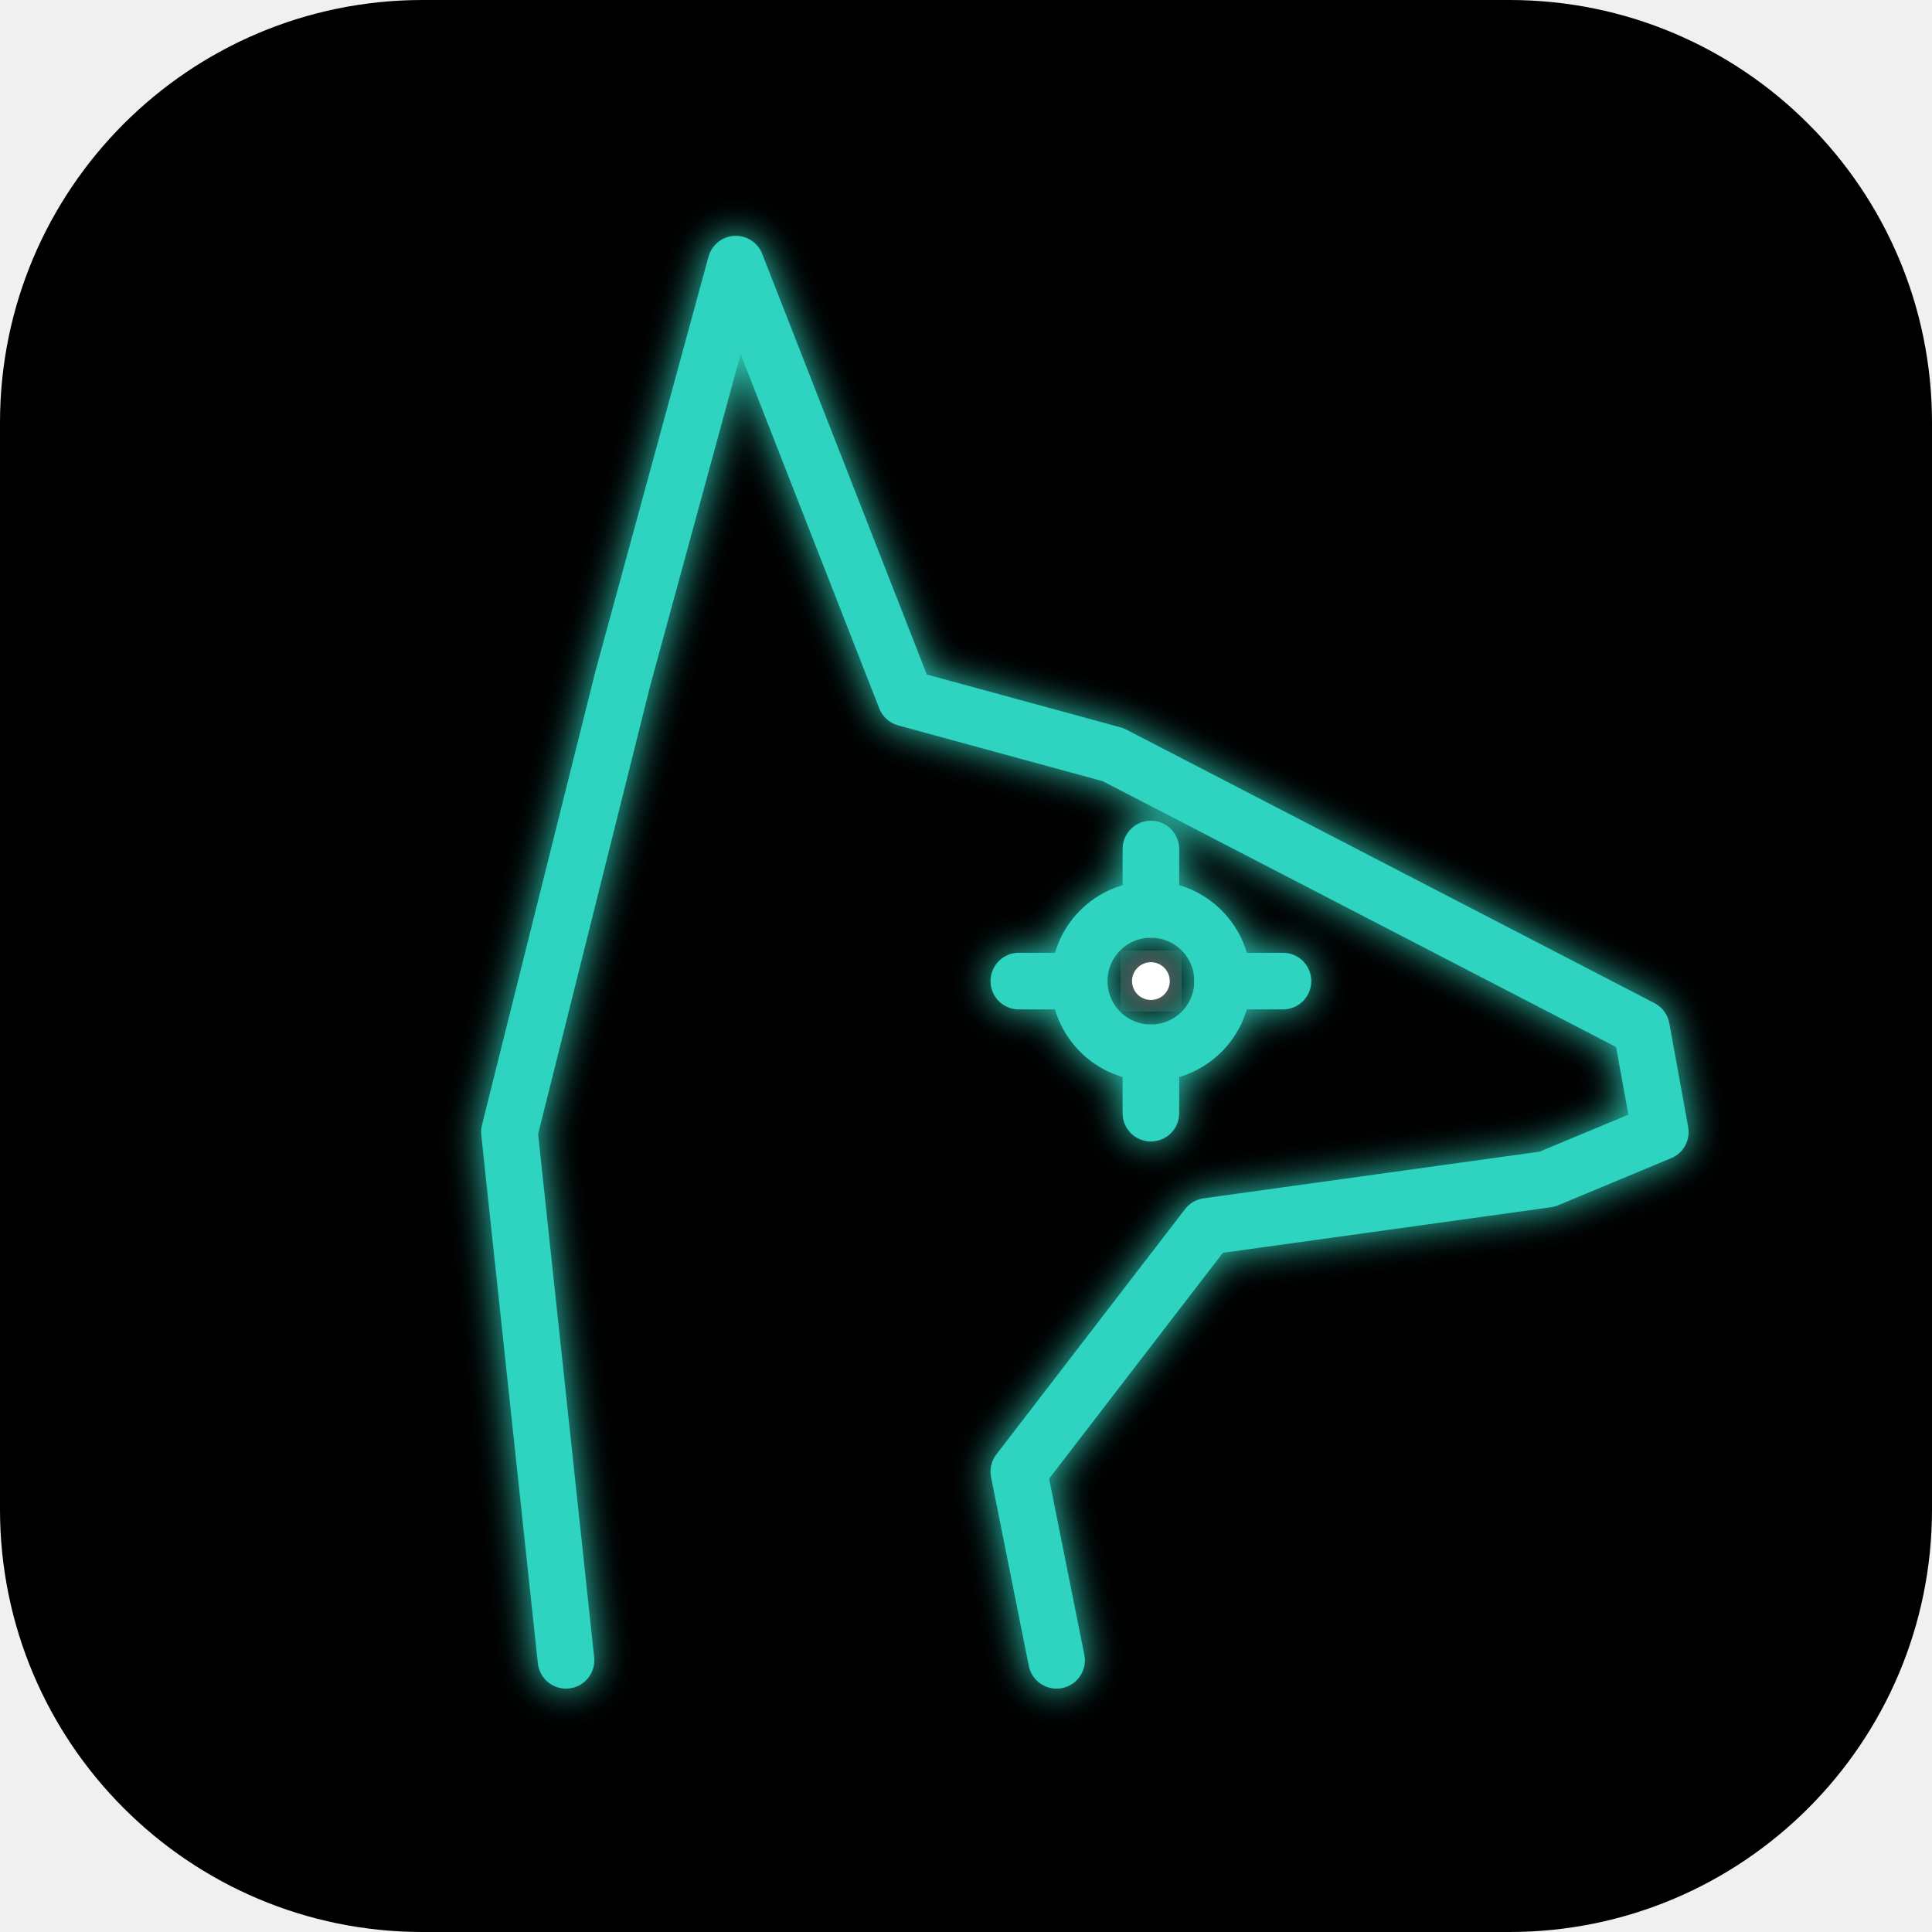
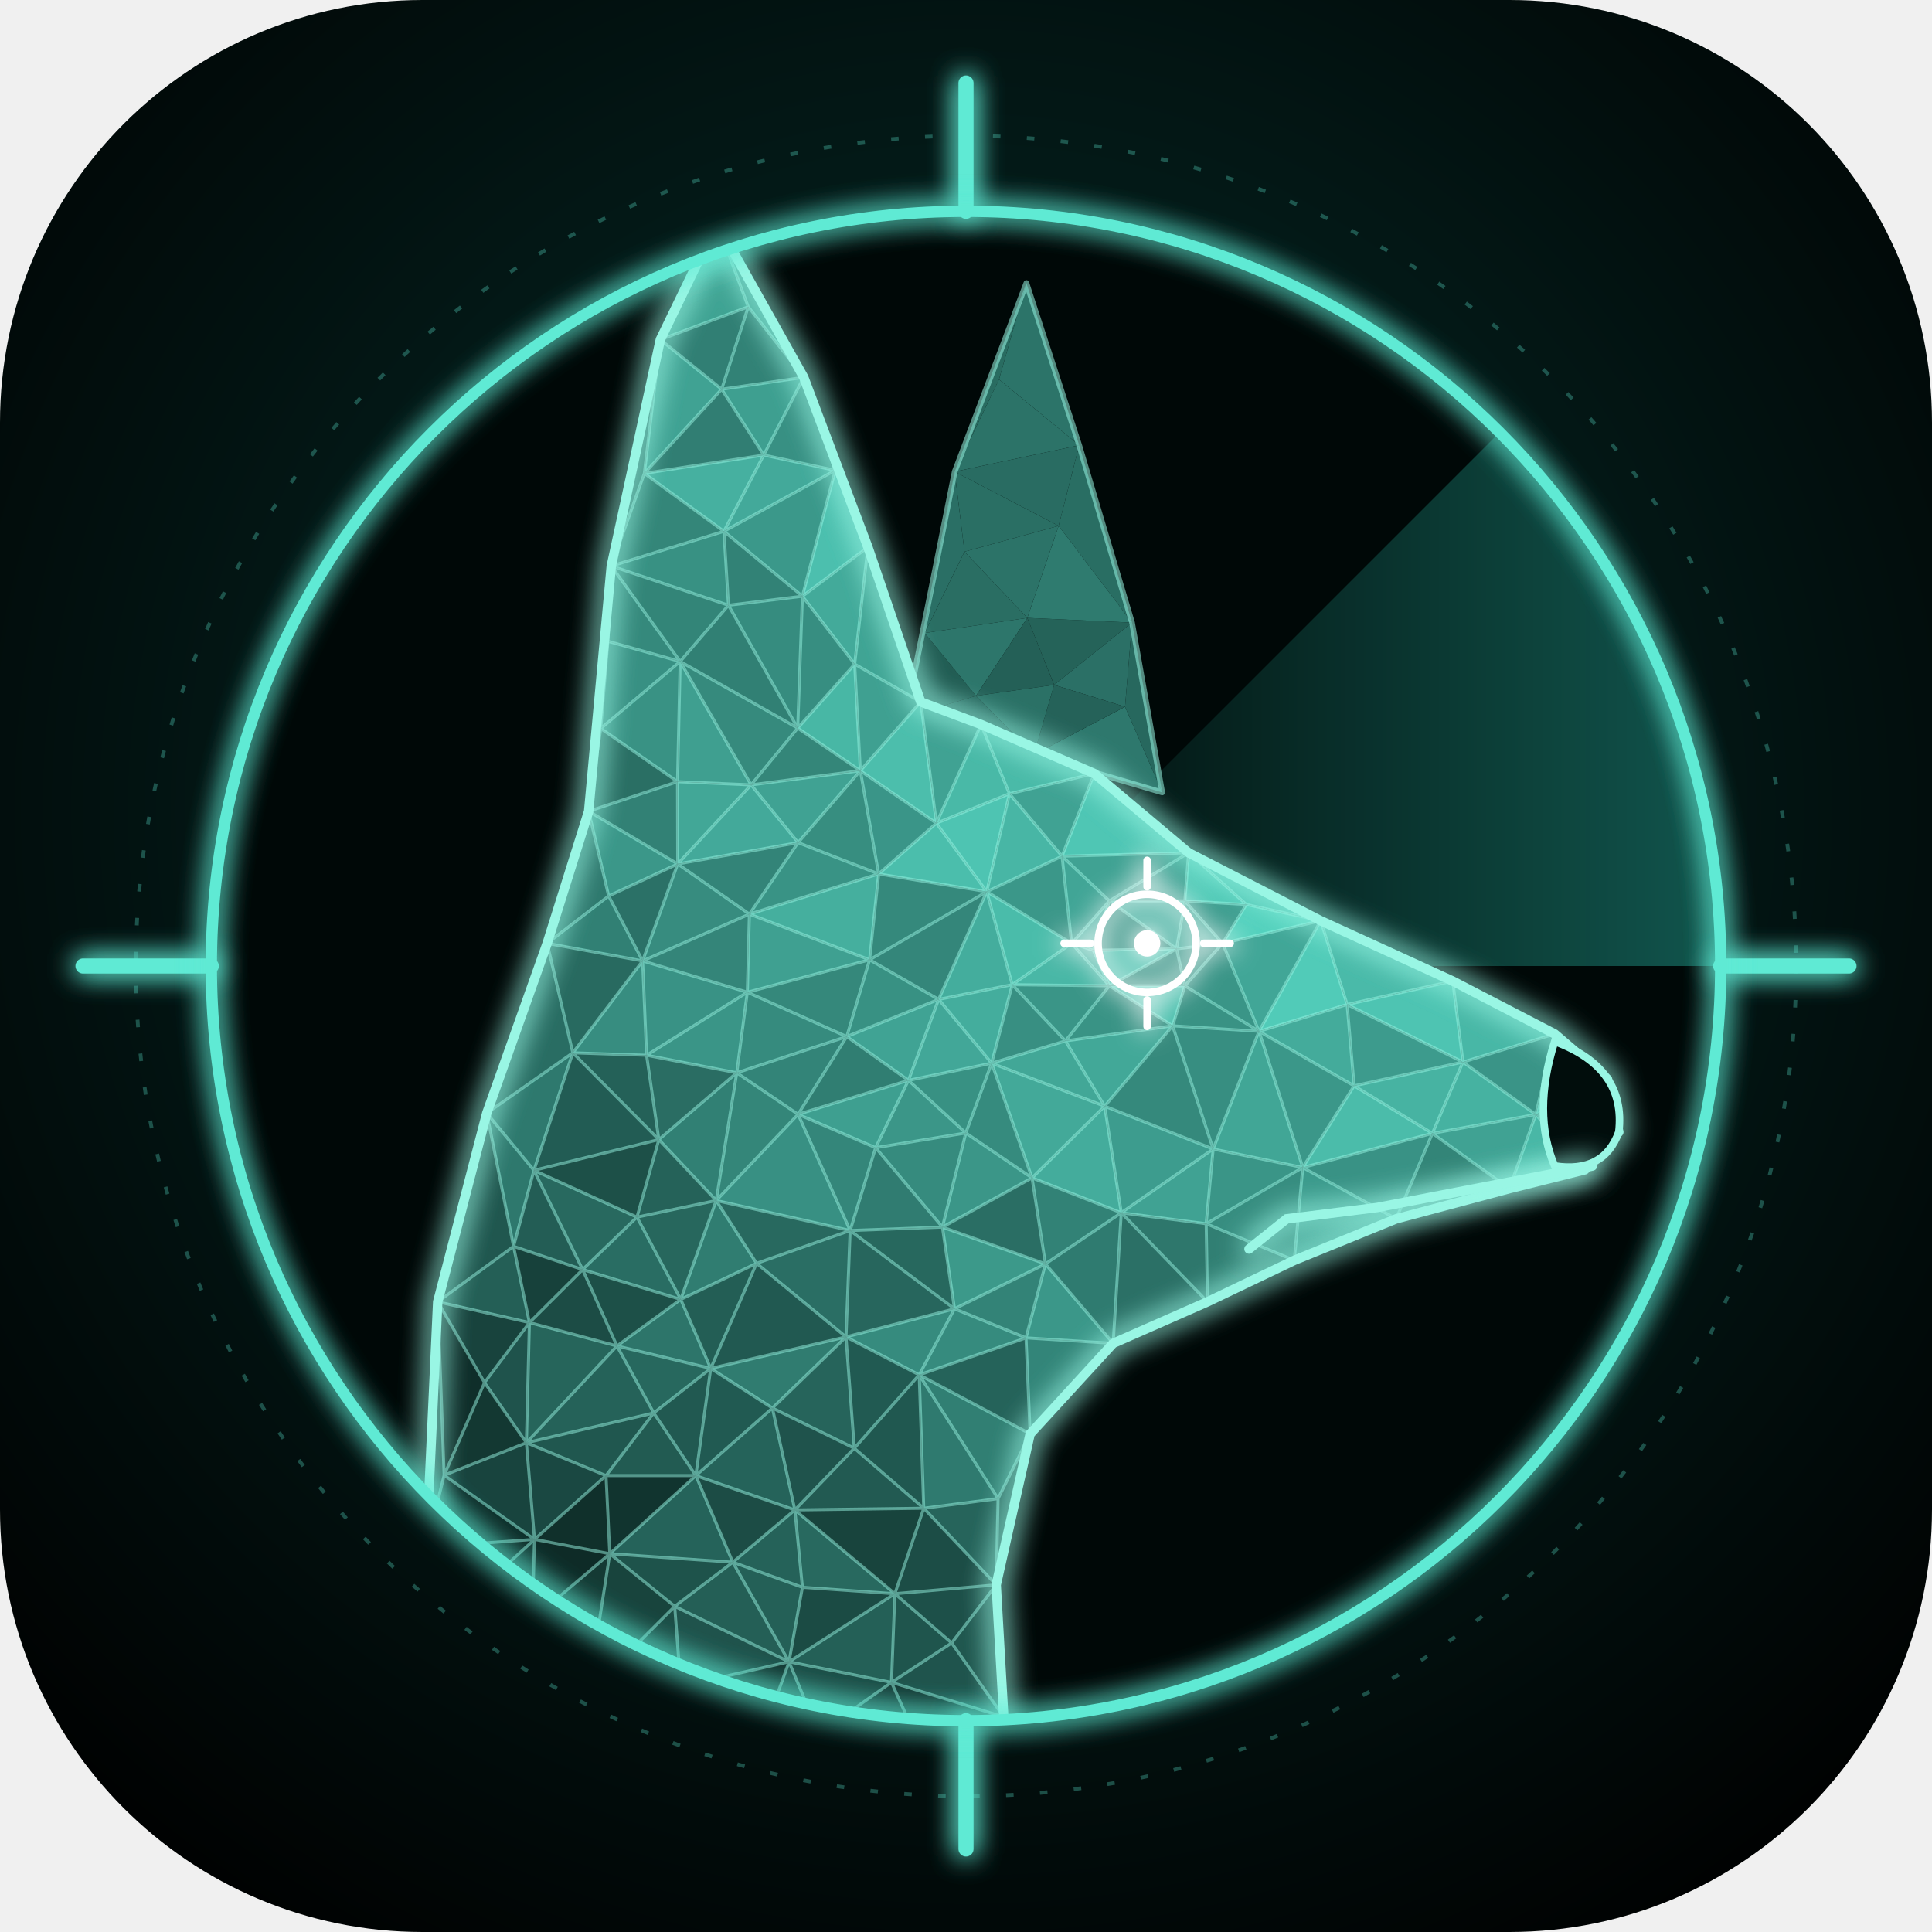
- <svg xmlns="http://www.w3.org/2000/svg" viewBox="0 0 1024 1024" width="512" height="512" role="img" aria-label="Malinois">
+ <svg xmlns="http://www.w3.org/2000/svg" viewBox="0 0 1024 1024" width="1024" height="1024" role="img" aria-label="Malinois">
  <defs>
-     <filter id="g" x="-30%" y="-30%" width="160%" height="160%">
-       <feGaussianBlur stdDeviation="10" result="b" />
+     <radialGradient id="bg" cx="50%" cy="42%" r="70%">
+       <stop offset="0" stop-color="#06302c" />
+       <stop offset="1" stop-color="#000" />
+     </radialGradient>
+     <clipPath id="lens">
+       <circle cx="512" cy="512" r="400" />
+     </clipPath>
+     <filter id="glow" x="-50%" y="-50%" width="200%" height="200%">
+       <feGaussianBlur stdDeviation="7" result="b" />
      <feMerge>
+         <feMergeNode in="b" />
        <feMergeNode in="b" />
        <feMergeNode in="SourceGraphic" />
      </feMerge>
    </filter>
+     <linearGradient id="sweep" x1="0" y1="0" x2="1" y2="0">
+       <stop offset="0" stop-color="#2DD4BF" stop-opacity="0" />
+       <stop offset="1" stop-color="#2DD4BF" stop-opacity=".38" />
+     </linearGradient>
  </defs>
-   <rect width="1024" height="1024" rx="224" fill="#000" />
-   <g filter="url(#g)" fill="none" stroke="#2DD4BF" stroke-width="30" stroke-linejoin="round" stroke-linecap="round">
-     <path d="M300 880 L270 600 L330 360 L390 140 L480 370 L590 400 L870 545 L880 600 L820 625 L640 650 L540 780 L560 880" />
-     <circle cx="610" cy="520" r="38" />
-     <path d="M610 450 L610 482" />
-     <path d="M610 558 L610 590" />
-     <path d="M540 520 L572 520" />
-     <path d="M648 520 L680 520" />
+   <rect width="1024" height="1024" rx="224" fill="url(#bg)" />
+   <circle cx="512" cy="512" r="400" fill="#000807" />
+   <path d="M512 512 L912 512 A400 400 0 0 0 795 229 Z" fill="url(#sweep)" clip-path="url(#lens)" />
+   <g clip-path="url(#lens)">
+     <g transform="translate(-60 0)">
+       <g>
+         <polygon points="589.5,201.1 566.0,250.0 604.0,150.0" fill="#296c61" />
+         <polygon points="632.0,236.0 589.5,201.1 604.0,150.0" fill="#2c7469" />
+         <polygon points="589.5,201.1 632.0,236.0 566.0,250.0" fill="#2c7368" />
+         <polygon points="566.0,250.0 550.1,335.5 540.0,380.0" fill="#235d54" />
+         <polygon points="618.7,363.0 604.5,327.5 660.0,330.0" fill="#256359" />
+         <polygon points="632.0,236.0 621.1,278.7 566.0,250.0" fill="#296c62" />
+         <polygon points="621.1,278.7 632.0,236.0 660.0,330.0" fill="#296e63" />
+         <polygon points="604.5,327.5 621.1,278.7 660.0,330.0" fill="#2f7b6f" />
+         <polygon points="571.2,292.4 550.1,335.5 566.0,250.0" fill="#2a6f65" />
+         <polygon points="550.1,335.5 571.2,292.4 604.5,327.5" fill="#2a6e63" />
+         <polygon points="621.1,278.7 571.2,292.4 566.0,250.0" fill="#2a6f64" />
+         <polygon points="571.2,292.4 621.1,278.7 604.5,327.5" fill="#2c7368" />
+         <polygon points="676.0,420.0 656.3,374.6 660.0,330.0" fill="#27685e" />
+         <polygon points="656.3,374.6 618.7,363.0 660.0,330.0" fill="#2b7066" />
+         <polygon points="550.1,335.5 577.3,368.8 540.0,380.0" fill="#225d54" />
+         <polygon points="577.3,368.8 550.1,335.5 604.5,327.5" fill="#2d766b" />
+         <polygon points="618.7,363.0 577.3,368.8 604.5,327.5" fill="#246057" />
+         <polygon points="608.0,400.0 656.3,374.6 676.0,420.0" fill="#2e786d" />
+         <polygon points="656.3,374.6 608.0,400.0 618.7,363.0" fill="#256259" />
+         <polygon points="608.0,400.0 577.3,368.8 618.7,363.0" fill="#2b7166" />
+         <polygon points="577.3,368.8 608.0,400.0 540.0,380.0" fill="#25635a" />
+       </g>
+       <path d="M540 380 L566 250 L604 150 L632 236 L660 330 L676 420 Z" fill="none" stroke="#99f6e4" stroke-opacity=".55" stroke-width="3" stroke-linejoin="round" />
+       <g>
+         <polygon points="382.2,339.9 384.0,300.0 420.5,350.6" fill="#35897c" />
+         <polygon points="557.8,947.8 592.0,910.0 596.0,980.0" fill="#194640" />
+         <polygon points="548.0,372.0 556.3,436.3 516.0,408.5" fill="#4cbeac" />
+         <polygon points="332.2,660.6 292.0,690.0 318.0,590.0" fill="#20574f" />
+         <polygon points="363.6,558.0 318.0,590.0 350.0,500.0" fill="#296d63" />
+         <polygon points="292.0,690.0 295.4,781.9 286.0,820.0" fill="#194640" />
+         <polygon points="295.4,781.9 343.3,815.9 286.0,820.0" fill="#0e2d29" />
+         <polygon points="343.3,815.9 295.4,781.9 339.0,764.7" fill="#18443e" />
+         <polygon points="378.4,386.1 382.2,339.9 420.5,350.6" fill="#389083" />
+         <polygon points="456.6,162.6 410.0,180.0 440.0,118.0" fill="#40a393" />
+         <polygon points="410.0,180.0 456.6,162.6 442.5,206.3" fill="#317f74" />
+         <polygon points="401.5,250.9 443.7,281.6 384.0,300.0" fill="#348679" />
+         <polygon points="410.0,180.0 401.5,250.9 384.0,300.0" fill="#2e786d" />
+         <polygon points="401.5,250.9 410.0,180.0 442.5,206.3" fill="#40a293" />
+         <polygon points="443.7,281.6 464.8,241.2 502.7,249.3" fill="#43a99a" />
+         <polygon points="464.8,241.2 401.5,250.9 442.5,206.3" fill="#317e73" />
+         <polygon points="401.5,250.9 464.8,241.2 443.7,281.6" fill="#46b0a0" />
+         <polygon points="458.1,416.0 483.0,446.6 419.2,457.9" fill="#43a99a" />
+         <polygon points="483.0,446.6 458.1,416.0 516.0,408.5" fill="#40a293" />
+         <polygon points="486.0,200.0 456.6,162.6 440.0,118.0" fill="#3fa091" />
+         <polygon points="464.8,241.2 486.0,200.0 502.7,249.3" fill="#389083" />
+         <polygon points="456.6,162.6 486.0,200.0 442.5,206.3" fill="#328276" />
+         <polygon points="486.0,200.0 464.8,241.2 442.5,206.3" fill="#3e9f90" />
+         <polygon points="296.0,859.1 293.0,900.0 286.0,820.0" fill="#061917" />
+         <polygon points="293.0,900.0 296.0,859.1 332.5,898.6" fill="#081e1b" />
+         <polygon points="343.3,815.9 296.0,859.1 286.0,820.0" fill="#0e2b27" />
+         <polygon points="293.0,900.0 325.1,938.2 300.0,980.0" fill="#010d0c" />
+         <polygon points="325.1,938.2 293.0,900.0 332.5,898.6" fill="#0d2925" />
+         <polygon points="368.1,938.8 325.1,938.2 332.5,898.6" fill="#0d2925" />
+         <polygon points="296.0,859.1 342.1,858.4 332.5,898.6" fill="#19463f" />
+         <polygon points="342.1,858.4 296.0,859.1 343.3,815.9" fill="#143a35" />
+         <polygon points="381.2,782.1 339.0,764.7 406.5,748.9" fill="#20574f" />
+         <polygon points="381.2,782.1 343.3,815.9 339.0,764.7" fill="#1a4842" />
+         <polygon points="325.1,938.2 374.0,980.0 300.0,980.0" fill="#0e2b27" />
+         <polygon points="374.0,980.0 325.1,938.2 368.1,938.8" fill="#0c2623" />
+         <polygon points="374.0,980.0 410.2,937.0 448.0,980.0" fill="#09211e" />
+         <polygon points="410.2,937.0 374.0,980.0 368.1,938.8" fill="#194740" />
+         <polygon points="860.0,630.0 874.0,590.7 900.0,620.0" fill="#49b7a6" />
+         <polygon points="912.0,572.0 874.0,590.7 884.0,548.0" fill="#49b9a8" />
+         <polygon points="874.0,590.7 912.0,572.0 918.0,600.0" fill="#44ad9d" />
+         <polygon points="900.0,620.0 874.0,590.7 918.0,600.0" fill="#3a9587" />
+         <polygon points="746.0,668.0 700.0,690.0 699.3,648.6" fill="#317f73" />
+         <polygon points="580.0,384.0 556.3,436.3 548.0,372.0" fill="#40a293" />
+         <polygon points="727.3,546.6 703.0,609.0 681.5,543.7" fill="#378e81" />
+         <polygon points="339.0,764.7 387.0,713.4 406.5,748.9" fill="#256259" />
+         <polygon points="508.4,708.6 461.0,669.6 510.6,652.2" fill="#2a6e64" />
+         <polygon points="606.0,760.0 589.0,794.3 547.2,728.7" fill="#317f73" />
+         <polygon points="588.0,840.0 589.0,794.3 606.0,760.0" fill="#246057" />
+         <polygon points="343.0,620.3 332.2,660.6 318.0,590.0" fill="#2e786d" />
+         <polygon points="363.6,558.0 343.0,620.3 318.0,590.0" fill="#2e796e" />
+         <polygon points="316.8,732.8 295.4,781.9 292.0,690.0" fill="#0f2e2a" />
+         <polygon points="295.4,781.9 316.8,732.8 339.0,764.7" fill="#133832" />
+         <polygon points="382.6,474.9 372.0,430.0 419.2,457.9" fill="#3b9789" />
+         <polygon points="372.0,430.0 382.6,474.9 350.0,500.0" fill="#2f796e" />
+         <polygon points="419.1,414.3 458.1,416.0 419.2,457.9" fill="#42a797" />
+         <polygon points="372.0,430.0 419.1,414.3 419.2,457.9" fill="#328175" />
+         <polygon points="419.1,414.3 372.0,430.0 378.4,386.1" fill="#2a6f64" />
+         <polygon points="419.1,414.3 378.4,386.1 420.5,350.6" fill="#399284" />
+         <polygon points="458.1,416.0 419.1,414.3 420.5,350.6" fill="#3f9f90" />
+         <polygon points="482.8,385.9 458.1,416.0 420.5,350.6" fill="#368a7d" />
+         <polygon points="458.1,416.0 482.8,385.9 516.0,408.5" fill="#348679" />
+         <polygon points="485.3,316.0 443.7,281.6 502.7,249.3" fill="#3b988a" />
+         <polygon points="520.0,290.0 485.3,316.0 502.7,249.3" fill="#4cbfae" />
+         <polygon points="690.0,452.0 622.9,453.8 640.0,410.0" fill="#4fc6b4" />
+         <polygon points="583.0,472.6 622.9,453.8 628.0,500.0" fill="#3b9789" />
+         <polygon points="727.3,546.6 708.0,500.0 760.0,488.0" fill="#41a697" />
+         <polygon points="383.2,823.5 342.1,858.4 343.3,815.9" fill="#0e2b27" />
+         <polygon points="381.2,782.1 383.2,823.5 343.3,815.9" fill="#10302b" />
+         <polygon points="371.7,897.3 417.6,851.4 420.8,893.8" fill="#1c4d46" />
+         <polygon points="342.1,858.4 371.7,897.3 332.5,898.6" fill="#0b2421" />
+         <polygon points="371.7,897.3 383.2,823.5 417.6,851.4" fill="#18443d" />
+         <polygon points="383.2,823.5 371.7,897.3 342.1,858.4" fill="#143a34" />
+         <polygon points="371.7,897.3 368.1,938.8 332.5,898.6" fill="#09201e" />
+         <polygon points="410.2,937.0 371.7,897.3 420.8,893.8" fill="#18443d" />
+         <polygon points="371.7,897.3 410.2,937.0 368.1,938.8" fill="#081e1c" />
+         <polygon points="835.4,562.9 830.0,520.0 884.0,548.0" fill="#48b7a6" />
+         <polygon points="874.0,590.7 835.4,562.9 884.0,548.0" fill="#3a9487" />
+         <polygon points="522.0,980.0 494.0,918.8 557.8,947.8" fill="#133934" />
+         <polygon points="522.0,980.0 557.8,947.8 596.0,980.0" fill="#0e2c28" />
+         <polygon points="410.2,937.0 457.6,938.0 448.0,980.0" fill="#0c2723" />
+         <polygon points="457.6,938.0 410.2,937.0 420.8,893.8" fill="#1e514a" />
+         <polygon points="417.6,851.4 478.2,880.8 420.8,893.8" fill="#1f534c" />
+         <polygon points="478.2,880.8 457.6,938.0 420.8,893.8" fill="#123530" />
+         <polygon points="457.6,938.0 478.2,880.8 494.0,918.8" fill="#1f544d" />
+         <polygon points="557.8,947.8 532.5,891.7 592.0,910.0" fill="#133833" />
+         <polygon points="494.0,918.8 532.5,891.7 557.8,947.8" fill="#163e39" />
+         <polygon points="532.5,891.7 478.2,880.8 534.3,844.7" fill="#246057" />
+         <polygon points="478.2,880.8 532.5,891.7 494.0,918.8" fill="#1c4e47" />
+         <polygon points="525.7,463.2 583.0,472.6 520.9,508.7" fill="#35897c" />
+         <polygon points="583.0,472.6 525.7,463.2 556.3,436.3" fill="#4bbeac" />
+         <polygon points="525.7,463.2 483.0,446.6 516.0,408.5" fill="#378e80" />
+         <polygon points="556.3,436.3 525.7,463.2 516.0,408.5" fill="#3a9588" />
+         <polygon points="654.3,642.8 703.0,609.0 699.3,648.6" fill="#40a293" />
+         <polygon points="654.3,642.8 614.1,669.9 607.0,624.3" fill="#328276" />
+         <polygon points="614.1,669.9 654.3,642.8 650.0,712.0" fill="#2f7b70" />
+         <polygon points="654.3,642.8 700.0,690.0 650.0,712.0" fill="#2b7066" />
+         <polygon points="700.0,690.0 654.3,642.8 699.3,648.6" fill="#2e776c" />
+         <polygon points="746.0,668.0 750.5,618.8 800.0,646.0" fill="#3c9a8c" />
+         <polygon points="750.5,618.8 727.3,546.6 777.7,575.5" fill="#3b9789" />
+         <polygon points="727.3,546.6 750.5,618.8 703.0,609.0" fill="#41a696" />
+         <polygon points="750.5,618.8 746.0,668.0 699.3,648.6" fill="#378d80" />
+         <polygon points="703.0,609.0 750.5,618.8 699.3,648.6" fill="#3a9587" />
+         <polygon points="774.0,532.4 727.3,546.6 760.0,488.0" fill="#51cbb8" />
+         <polygon points="727.3,546.6 774.0,532.4 777.7,575.5" fill="#44ab9b" />
+         <polygon points="774.0,532.4 760.0,488.0 830.0,520.0" fill="#4abaa9" />
+         <polygon points="835.4,562.9 774.0,532.4 830.0,520.0" fill="#4ec4b2" />
+         <polygon points="774.0,532.4 835.4,562.9 777.7,575.5" fill="#3d9b8d" />
+         <polygon points="624.7,551.7 648.0,522.5 681.5,543.7" fill="#399385" />
+         <polygon points="596.5,521.9 583.0,472.6 628.0,500.0" fill="#4abcaa" />
+         <polygon points="648.0,522.5 596.5,521.9 628.0,500.0" fill="#49b7a6" />
+         <polygon points="596.5,521.9 648.0,522.5 624.7,551.7" fill="#3a9587" />
+         <polygon points="603.8,709.1 606.0,760.0 547.2,728.7" fill="#25635a" />
+         <polygon points="606.0,760.0 603.8,709.1 650.0,712.0" fill="#338579" />
+         <polygon points="603.8,709.1 614.1,669.9 650.0,712.0" fill="#3b9789" />
+         <polygon points="565.9,693.7 508.4,708.6 510.6,652.2" fill="#27665d" />
+         <polygon points="508.4,708.6 565.9,693.7 547.2,728.7" fill="#368b7e" />
+         <polygon points="565.9,693.7 603.8,709.1 547.2,728.7" fill="#368b7e" />
+         <polygon points="603.8,709.1 565.9,693.7 614.1,669.9" fill="#338377" />
+         <polygon points="524.1,608.3 559.5,650.4 510.6,652.2" fill="#307c71" />
+         <polygon points="559.5,650.4 565.9,693.7 510.6,652.2" fill="#27685e" />
+         <polygon points="614.1,669.9 559.5,650.4 607.0,624.3" fill="#2a6e64" />
+         <polygon points="565.9,693.7 559.5,650.4 614.1,669.9" fill="#3c998a" />
+         <polygon points="585.6,563.5 596.5,521.9 624.7,551.7" fill="#388f82" />
+         <polygon points="332.2,660.6 340.6,701.0 292.0,690.0" fill="#245f56" />
+         <polygon points="340.6,701.0 316.8,732.8 292.0,690.0" fill="#18433d" />
+         <polygon points="340.6,701.0 387.0,713.4 339.0,764.7" fill="#26655b" />
+         <polygon points="316.8,732.8 340.6,701.0 339.0,764.7" fill="#1f534c" />
+         <polygon points="461.0,669.6 439.6,636.3 510.6,652.2" fill="#28695f" />
+         <polygon points="436.7,725.3 461.0,669.6 508.4,708.6" fill="#215951" />
+         <polygon points="387.0,713.4 436.7,725.3 406.5,748.9" fill="#27685e" />
+         <polygon points="481.3,800.3 549.6,799.4 534.3,844.7" fill="#18443d" />
+         <polygon points="549.6,799.4 588.0,840.0 534.3,844.7" fill="#1c4d46" />
+         <polygon points="549.6,799.4 589.0,794.3 588.0,840.0" fill="#26645b" />
+         <polygon points="589.0,794.3 549.6,799.4 547.2,728.7" fill="#2f7a6f" />
+         <polygon points="382.6,474.9 400.6,509.3 350.0,500.0" fill="#318074" />
+         <polygon points="400.6,509.3 363.6,558.0 350.0,500.0" fill="#286a60" />
+         <polygon points="400.6,509.3 402.7,559.3 363.6,558.0" fill="#378d80" />
+         <polygon points="400.6,509.3 382.6,474.9 419.2,457.9" fill="#2b7167" />
+         <polygon points="485.3,316.0 446.1,320.8 443.7,281.6" fill="#328276" />
+         <polygon points="384.0,300.0 446.1,320.8 420.5,350.6" fill="#338578" />
+         <polygon points="443.7,281.6 446.1,320.8 384.0,300.0" fill="#389183" />
+         <polygon points="446.1,320.8 482.8,385.9 420.5,350.6" fill="#318074" />
+         <polygon points="446.1,320.8 485.3,316.0 482.8,385.9" fill="#368c7f" />
+         <polygon points="513.0,352.0 520.0,290.0 548.0,372.0" fill="#40a494" />
+         <polygon points="513.0,352.0 485.3,316.0 520.0,290.0" fill="#43aa9a" />
+         <polygon points="485.3,316.0 513.0,352.0 482.8,385.9" fill="#378e81" />
+         <polygon points="513.0,352.0 548.0,372.0 516.0,408.5" fill="#3fa091" />
+         <polygon points="482.8,385.9 513.0,352.0 516.0,408.5" fill="#48b7a5" />
+         <polygon points="595.0,420.7 583.0,472.6 556.3,436.3" fill="#4ec4b2" />
+         <polygon points="595.0,420.7 622.9,453.8 583.0,472.6" fill="#48b6a5" />
+         <polygon points="580.0,384.0 595.0,420.7 556.3,436.3" fill="#49b9a7" />
+         <polygon points="595.0,420.7 580.0,384.0 640.0,410.0" fill="#4abaa8" />
+         <polygon points="622.9,453.8 595.0,420.7 640.0,410.0" fill="#40a293" />
+         <polygon points="688.0,522.5 727.3,546.6 681.5,543.7" fill="#399284" />
+         <polygon points="688.0,522.5 708.0,500.0 727.3,546.6" fill="#3a9587" />
+         <polygon points="648.0,522.5 688.0,522.5 681.5,543.7" fill="#4cbfad" />
+         <polygon points="720.6,479.4 690.0,452.0 760.0,488.0" fill="#4fc6b4" />
+         <polygon points="708.0,500.0 720.6,479.4 760.0,488.0" fill="#54d1bd" />
+         <polygon points="428.8,782.1 383.2,823.5 381.2,782.1" fill="#11342f" />
+         <polygon points="428.8,782.1 381.2,782.1 406.5,748.9" fill="#225b52" />
+         <polygon points="436.7,725.3 428.8,782.1 406.5,748.9" fill="#215951" />
+         <polygon points="835.4,562.9 819.2,600.7 777.7,575.5" fill="#47b3a2" />
+         <polygon points="750.5,618.8 819.2,600.7 800.0,646.0" fill="#399285" />
+         <polygon points="819.2,600.7 750.5,618.8 777.7,575.5" fill="#4bbcaa" />
+         <polygon points="819.2,600.7 860.0,630.0 800.0,646.0" fill="#338578" />
+         <polygon points="819.2,600.7 874.0,590.7 860.0,630.0" fill="#40a293" />
+         <polygon points="819.2,600.7 835.4,562.9 874.0,590.7" fill="#46b2a1" />
+         <polygon points="485.5,965.9 522.0,980.0 448.0,980.0" fill="#1a4842" />
+         <polygon points="457.6,938.0 485.5,965.9 448.0,980.0" fill="#17403b" />
+         <polygon points="522.0,980.0 485.5,965.9 494.0,918.8" fill="#18443e" />
+         <polygon points="485.5,965.9 457.6,938.0 494.0,918.8" fill="#1b4a43" />
+         <polygon points="448.4,828.0 478.2,880.8 417.6,851.4" fill="#245f56" />
+         <polygon points="448.4,828.0 428.8,782.1 481.3,800.3" fill="#1c4c45" />
+         <polygon points="383.2,823.5 448.4,828.0 417.6,851.4" fill="#1e534b" />
+         <polygon points="428.8,782.1 448.4,828.0 383.2,823.5" fill="#25635a" />
+         <polygon points="485.3,841.3 481.3,800.3 534.3,844.7" fill="#28695f" />
+         <polygon points="478.2,880.8 485.3,841.3 534.3,844.7" fill="#1b4b44" />
+         <polygon points="485.3,841.3 448.4,828.0 481.3,800.3" fill="#256259" />
+         <polygon points="448.4,828.0 485.3,841.3 478.2,880.8" fill="#246057" />
+         <polygon points="564.4,870.8 588.0,840.0 592.0,910.0" fill="#20574f" />
+         <polygon points="532.5,891.7 564.4,870.8 592.0,910.0" fill="#1f544d" />
+         <polygon points="588.0,840.0 564.4,870.8 534.3,844.7" fill="#1d5049" />
+         <polygon points="564.4,870.8 532.5,891.7 534.3,844.7" fill="#1f554d" />
+         <polygon points="654.3,642.8 645.5,586.3 703.0,609.0" fill="#3d9c8e" />
+         <polygon points="703.0,609.0 645.5,586.3 681.5,543.7" fill="#35897c" />
+         <polygon points="645.5,586.3 624.7,551.7 681.5,543.7" fill="#42a898" />
+         <polygon points="645.5,586.3 654.3,642.8 607.0,624.3" fill="#44ac9c" />
+         <polygon points="585.6,563.5 645.5,586.3 607.0,624.3" fill="#43a999" />
+         <polygon points="645.5,586.3 585.6,563.5 624.7,551.7" fill="#42a797" />
+         <polygon points="571.9,600.5 585.6,563.5 607.0,624.3" fill="#368b7e" />
+         <polygon points="559.5,650.4 571.9,600.5 607.0,624.3" fill="#3b9688" />
+         <polygon points="571.9,600.5 559.5,650.4 524.1,608.3" fill="#368b7e" />
+         <polygon points="557.5,529.7 508.8,549.4 520.9,508.7" fill="#389183" />
+         <polygon points="585.6,563.5 557.5,529.7 596.5,521.9" fill="#44ad9d" />
+         <polygon points="583.0,472.6 557.5,529.7 520.9,508.7" fill="#34867a" />
+         <polygon points="596.5,521.9 557.5,529.7 583.0,472.6" fill="#44ad9d" />
+         <polygon points="368.8,672.9 340.6,701.0 332.2,660.6" fill="#17413b" />
+         <polygon points="368.8,672.9 343.0,620.3 397.6,645.1" fill="#28695f" />
+         <polygon points="343.0,620.3 368.8,672.9 332.2,660.6" fill="#235d55" />
+         <polygon points="340.6,701.0 368.8,672.9 387.0,713.4" fill="#1c4c45" />
+         <polygon points="483.0,590.6 439.6,636.3 450.5,568.6" fill="#348679" />
+         <polygon points="508.8,549.4 483.0,590.6 450.5,568.6" fill="#338478" />
+         <polygon points="483.0,590.6 524.1,608.3 510.6,652.2" fill="#34867a" />
+         <polygon points="439.6,636.3 483.0,590.6 510.6,652.2" fill="#389083" />
+         <polygon points="409.2,604.0 439.6,636.3 397.6,645.1" fill="#256259" />
+         <polygon points="343.0,620.3 409.2,604.0 397.6,645.1" fill="#1d5048" />
+         <polygon points="409.2,604.0 402.7,559.3 450.5,568.6" fill="#2a6d63" />
+         <polygon points="439.6,636.3 409.2,604.0 450.5,568.6" fill="#318074" />
+         <polygon points="409.2,604.0 343.0,620.3 363.6,558.0" fill="#225c54" />
+         <polygon points="402.7,559.3 409.2,604.0 363.6,558.0" fill="#246158" />
+         <polygon points="469.4,746.3 436.7,725.3 508.4,708.6" fill="#307c70" />
+         <polygon points="428.8,782.1 469.4,746.3 481.3,800.3" fill="#25635a" />
+         <polygon points="469.4,746.3 428.8,782.1 436.7,725.3" fill="#215a52" />
+         <polygon points="420.8,688.7 436.7,725.3 387.0,713.4" fill="#2d756a" />
+         <polygon points="436.7,725.3 420.8,688.7 461.0,669.6" fill="#235e55" />
+         <polygon points="420.8,688.7 368.8,672.9 397.6,645.1" fill="#296d63" />
+         <polygon points="368.8,672.9 420.8,688.7 387.0,713.4" fill="#1d5048" />
+         <polygon points="439.6,636.3 420.8,688.7 397.6,645.1" fill="#27675d" />
+         <polygon points="420.8,688.7 439.6,636.3 461.0,669.6" fill="#307d71" />
+         <polygon points="402.7,559.3 456.1,525.9 450.5,568.6" fill="#3a9587" />
+         <polygon points="400.6,509.3 456.1,525.9 402.7,559.3" fill="#399285" />
+         <polygon points="508.8,549.4 456.1,525.9 520.9,508.7" fill="#35887b" />
+         <polygon points="456.1,525.9 508.8,549.4 450.5,568.6" fill="#368b7e" />
+         <polygon points="622.9,453.8 648.0,477.5 628.0,500.0" fill="#41a596" />
+         <polygon points="648.0,477.5 622.9,453.8 690.0,452.0" fill="#40a293" />
+         <polygon points="571.9,600.5 541.5,572.6 585.6,563.5" fill="#389183" />
+         <polygon points="557.5,529.7 541.5,572.6 508.8,549.4" fill="#40a394" />
+         <polygon points="541.5,572.6 557.5,529.7 585.6,563.5" fill="#42a798" />
+         <polygon points="541.5,572.6 571.9,600.5 524.1,608.3" fill="#3b9688" />
+         <polygon points="483.0,590.6 541.5,572.6 524.1,608.3" fill="#3e9f90" />
+         <polygon points="541.5,572.6 483.0,590.6 508.8,549.4" fill="#307e72" />
+         <polygon points="512.8,767.6 508.4,708.6 547.2,728.7" fill="#215a52" />
+         <polygon points="512.8,767.6 469.4,746.3 508.4,708.6" fill="#26645b" />
+         <polygon points="469.4,746.3 512.8,767.6 481.3,800.3" fill="#1f534c" />
+         <polygon points="549.6,799.4 512.8,767.6 547.2,728.7" fill="#205850" />
+         <polygon points="512.8,767.6 549.6,799.4 481.3,800.3" fill="#225a52" />
+         <polygon points="457.2,484.5 400.6,509.3 419.2,457.9" fill="#378c7f" />
+         <polygon points="457.2,484.5 456.1,525.9 400.6,509.3" fill="#348579" />
+         <polygon points="483.0,446.6 457.2,484.5 419.2,457.9" fill="#338478" />
+         <polygon points="456.1,525.9 457.2,484.5 520.9,508.7" fill="#3fa091" />
+         <polygon points="457.2,484.5 525.7,463.2 520.9,508.7" fill="#45af9e" />
+         <polygon points="525.7,463.2 457.2,484.5 483.0,446.6" fill="#399385" />
+         <polygon points="683.6,502.9 688.0,522.5 648.0,522.5" fill="#3b9688" />
+         <polygon points="688.0,522.5 683.6,502.9 708.0,500.0" fill="#3b988a" />
+         <polygon points="639.5,503.7 683.6,502.9 648.0,522.5" fill="#4cc0ae" />
+         <polygon points="683.6,502.9 639.5,503.7 648.0,477.5" fill="#3b9789" />
+         <polygon points="639.5,503.7 648.0,522.5 628.0,500.0" fill="#47b5a4" />
+         <polygon points="648.0,477.5 639.5,503.7 628.0,500.0" fill="#46b0a0" />
+         <polygon points="683.6,502.9 688.0,477.5 708.0,500.0" fill="#43aa9a" />
+         <polygon points="720.6,479.4 688.0,477.5 690.0,452.0" fill="#50c9b6" />
+         <polygon points="688.0,477.5 720.6,479.4 708.0,500.0" fill="#3e9d8f" />
+         <polygon points="688.0,477.5 648.0,477.5 690.0,452.0" fill="#40a394" />
+         <polygon points="688.0,477.5 683.6,502.9 648.0,477.5" fill="#46b0a0" />
+       </g>
+       <path d="M382.2 339.9L384.0 300.0 M384.0 300.0L420.5 350.6 M420.5 350.6L382.2 339.9 M557.8 947.8L592.0 910.0 M592.0 910.0L596.0 980.0 M596.0 980.0L557.8 947.8 M548.0 372.0L556.3 436.3 M556.3 436.3L516.0 408.5 M516.0 408.5L548.0 372.0 M332.2 660.6L292.0 690.0 M292.0 690.0L318.0 590.0 M318.0 590.0L332.2 660.6 M363.6 558.0L318.0 590.0 M318.0 590.0L350.0 500.0 M350.0 500.0L363.6 558.0 M292.0 690.0L295.4 781.9 M295.4 781.9L286.0 820.0 M286.0 820.0L292.0 690.0 M295.4 781.9L343.3 815.9 M343.3 815.9L286.0 820.0 M295.4 781.9L339.0 764.7 M339.0 764.7L343.3 815.9 M378.4 386.1L382.2 339.9 M420.5 350.6L378.4 386.1 M456.6 162.6L410.0 180.0 M410.0 180.0L440.0 118.0 M440.0 118.0L456.6 162.6 M456.6 162.6L442.5 206.3 M442.5 206.3L410.0 180.0 M401.5 250.9L443.7 281.6 M443.7 281.6L384.0 300.0 M384.0 300.0L401.5 250.9 M410.0 180.0L401.5 250.9 M384.0 300.0L410.0 180.0 M442.5 206.3L401.5 250.9 M443.7 281.6L464.8 241.2 M464.8 241.2L502.7 249.3 M502.7 249.3L443.7 281.6 M464.8 241.2L401.5 250.9 M442.5 206.3L464.8 241.2 M458.1 416.0L483.0 446.6 M483.0 446.6L419.2 457.9 M419.2 457.9L458.1 416.0 M458.1 416.0L516.0 408.5 M516.0 408.5L483.0 446.6 M486.0 200.0L456.6 162.6 M440.0 118.0L486.0 200.0 M464.8 241.2L486.0 200.0 M486.0 200.0L502.7 249.3 M486.0 200.0L442.5 206.3 M296.0 859.1L293.0 900.0 M293.0 900.0L286.0 820.0 M286.0 820.0L296.0 859.1 M296.0 859.1L332.5 898.6 M332.5 898.6L293.0 900.0 M343.3 815.9L296.0 859.1 M293.0 900.0L325.1 938.2 M325.1 938.2L300.0 980.0 M300.0 980.0L293.0 900.0 M332.5 898.6L325.1 938.2 M368.1 938.8L325.1 938.2 M332.5 898.6L368.1 938.8 M296.0 859.1L342.1 858.4 M342.1 858.4L332.5 898.6 M343.3 815.9L342.1 858.4 M381.2 782.1L339.0 764.7 M339.0 764.7L406.5 748.9 M406.5 748.9L381.2 782.1 M381.2 782.1L343.3 815.9 M325.1 938.2L374.0 980.0 M374.0 980.0L300.0 980.0 M368.1 938.8L374.0 980.0 M374.0 980.0L410.2 937.0 M410.2 937.0L448.0 980.0 M448.0 980.0L374.0 980.0 M368.1 938.8L410.2 937.0 M860.0 630.0L874.0 590.7 M874.0 590.7L900.0 620.0 M900.0 620.0L860.0 630.0 M912.0 572.0L874.0 590.7 M874.0 590.7L884.0 548.0 M884.0 548.0L912.0 572.0 M912.0 572.0L918.0 600.0 M918.0 600.0L874.0 590.7 M918.0 600.0L900.0 620.0 M746.0 668.0L700.0 690.0 M700.0 690.0L699.3 648.6 M699.3 648.6L746.0 668.0 M580.0 384.0L556.3 436.3 M548.0 372.0L580.0 384.0 M727.3 546.6L703.0 609.0 M703.0 609.0L681.5 543.7 M681.5 543.7L727.3 546.6 M339.0 764.7L387.0 713.4 M387.0 713.4L406.5 748.9 M508.4 708.6L461.0 669.6 M461.0 669.6L510.6 652.2 M510.6 652.2L508.4 708.6 M606.0 760.0L589.0 794.3 M589.0 794.3L547.2 728.7 M547.2 728.7L606.0 760.0 M588.0 840.0L589.0 794.3 M606.0 760.0L588.0 840.0 M343.0 620.3L332.2 660.6 M318.0 590.0L343.0 620.3 M363.6 558.0L343.0 620.3 M316.8 732.8L295.4 781.9 M292.0 690.0L316.8 732.8 M316.8 732.8L339.0 764.7 M382.6 474.9L372.0 430.0 M372.0 430.0L419.2 457.9 M419.2 457.9L382.6 474.9 M382.6 474.9L350.0 500.0 M350.0 500.0L372.0 430.0 M419.1 414.3L458.1 416.0 M419.2 457.9L419.1 414.3 M372.0 430.0L419.1 414.3 M372.0 430.0L378.4 386.1 M378.4 386.1L419.1 414.3 M420.5 350.6L419.1 414.3 M420.5 350.6L458.1 416.0 M482.8 385.9L458.1 416.0 M420.5 350.6L482.8 385.9 M482.8 385.9L516.0 408.5 M485.3 316.0L443.7 281.6 M502.7 249.3L485.3 316.0 M520.0 290.0L485.3 316.0 M502.7 249.3L520.0 290.0 M690.0 452.0L622.9 453.8 M622.9 453.8L640.0 410.0 M640.0 410.0L690.0 452.0 M583.0 472.6L622.9 453.8 M622.9 453.8L628.0 500.0 M628.0 500.0L583.0 472.6 M727.3 546.6L708.0 500.0 M708.0 500.0L760.0 488.0 M760.0 488.0L727.3 546.6 M383.2 823.5L342.1 858.4 M343.3 815.9L383.2 823.5 M381.2 782.1L383.2 823.5 M371.7 897.3L417.6 851.4 M417.6 851.4L420.8 893.8 M420.8 893.8L371.7 897.3 M342.1 858.4L371.7 897.3 M371.7 897.3L332.5 898.6 M371.7 897.3L383.2 823.5 M383.2 823.5L417.6 851.4 M371.7 897.3L368.1 938.8 M410.2 937.0L371.7 897.3 M420.8 893.8L410.2 937.0 M835.4 562.9L830.0 520.0 M830.0 520.0L884.0 548.0 M884.0 548.0L835.4 562.9 M874.0 590.7L835.4 562.9 M522.0 980.0L494.0 918.8 M494.0 918.8L557.8 947.8 M557.8 947.8L522.0 980.0 M596.0 980.0L522.0 980.0 M410.2 937.0L457.6 938.0 M457.6 938.0L448.0 980.0 M420.8 893.8L457.6 938.0 M417.6 851.4L478.2 880.8 M478.2 880.8L420.8 893.8 M478.2 880.8L457.6 938.0 M478.2 880.8L494.0 918.8 M494.0 918.8L457.6 938.0 M557.8 947.8L532.5 891.7 M532.5 891.7L592.0 910.0 M494.0 918.8L532.5 891.7 M532.5 891.7L478.2 880.8 M478.2 880.8L534.3 844.7 M534.3 844.7L532.5 891.7 M525.7 463.2L583.0 472.6 M583.0 472.6L520.9 508.7 M520.9 508.7L525.7 463.2 M525.7 463.2L556.3 436.3 M556.3 436.3L583.0 472.6 M525.7 463.2L483.0 446.6 M516.0 408.5L525.7 463.2 M654.3 642.8L703.0 609.0 M703.0 609.0L699.3 648.6 M699.3 648.6L654.3 642.8 M654.3 642.8L614.1 669.9 M614.1 669.9L607.0 624.3 M607.0 624.3L654.3 642.8 M654.3 642.8L650.0 712.0 M650.0 712.0L614.1 669.9 M654.3 642.8L700.0 690.0 M700.0 690.0L650.0 712.0 M746.0 668.0L750.5 618.8 M750.5 618.8L800.0 646.0 M800.0 646.0L746.0 668.0 M750.5 618.8L727.3 546.6 M727.3 546.6L777.7 575.5 M777.7 575.5L750.5 618.8 M750.5 618.8L703.0 609.0 M699.3 648.6L750.5 618.8 M774.0 532.4L727.3 546.6 M760.0 488.0L774.0 532.4 M774.0 532.4L777.7 575.5 M760.0 488.0L830.0 520.0 M830.0 520.0L774.0 532.4 M835.4 562.9L774.0 532.4 M835.4 562.9L777.7 575.5 M624.7 551.7L648.0 522.5 M648.0 522.5L681.5 543.7 M681.5 543.7L624.7 551.7 M596.5 521.9L583.0 472.6 M628.0 500.0L596.5 521.9 M648.0 522.5L596.5 521.9 M628.0 500.0L648.0 522.5 M624.7 551.7L596.5 521.9 M603.8 709.1L606.0 760.0 M547.2 728.7L603.8 709.1 M603.8 709.1L650.0 712.0 M650.0 712.0L606.0 760.0 M603.8 709.1L614.1 669.9 M565.9 693.7L508.4 708.6 M510.6 652.2L565.9 693.7 M565.9 693.7L547.2 728.7 M547.2 728.7L508.4 708.6 M565.9 693.7L603.8 709.1 M565.9 693.7L614.1 669.9 M524.1 608.3L559.5 650.4 M559.5 650.4L510.6 652.2 M510.6 652.2L524.1 608.3 M559.5 650.4L565.9 693.7 M614.1 669.9L559.5 650.4 M559.5 650.4L607.0 624.3 M585.6 563.5L596.5 521.9 M624.7 551.7L585.6 563.5 M332.2 660.6L340.6 701.0 M340.6 701.0L292.0 690.0 M340.6 701.0L316.8 732.8 M340.6 701.0L387.0 713.4 M339.0 764.7L340.6 701.0 M461.0 669.6L439.6 636.3 M439.6 636.3L510.6 652.2 M436.7 725.3L461.0 669.6 M508.4 708.6L436.7 725.3 M387.0 713.4L436.7 725.3 M436.7 725.3L406.5 748.9 M481.3 800.3L549.6 799.4 M549.6 799.4L534.3 844.7 M534.3 844.7L481.3 800.3 M549.6 799.4L588.0 840.0 M588.0 840.0L534.3 844.7 M549.6 799.4L589.0 794.3 M549.6 799.4L547.2 728.7 M382.6 474.9L400.6 509.3 M400.6 509.3L350.0 500.0 M400.6 509.3L363.6 558.0 M400.6 509.3L402.7 559.3 M402.7 559.3L363.6 558.0 M419.2 457.9L400.6 509.3 M485.3 316.0L446.1 320.8 M446.1 320.8L443.7 281.6 M384.0 300.0L446.1 320.8 M446.1 320.8L420.5 350.6 M446.1 320.8L482.8 385.9 M485.3 316.0L482.8 385.9 M513.0 352.0L520.0 290.0 M520.0 290.0L548.0 372.0 M548.0 372.0L513.0 352.0 M513.0 352.0L485.3 316.0 M513.0 352.0L482.8 385.9 M516.0 408.5L513.0 352.0 M595.0 420.7L583.0 472.6 M556.3 436.3L595.0 420.7 M595.0 420.7L622.9 453.8 M580.0 384.0L595.0 420.7 M580.0 384.0L640.0 410.0 M640.0 410.0L595.0 420.7 M688.0 522.5L727.3 546.6 M681.5 543.7L688.0 522.5 M688.0 522.5L708.0 500.0 M648.0 522.5L688.0 522.5 M720.6 479.4L690.0 452.0 M690.0 452.0L760.0 488.0 M760.0 488.0L720.6 479.4 M708.0 500.0L720.6 479.4 M428.8 782.1L383.2 823.5 M381.2 782.1L428.8 782.1 M406.5 748.9L428.8 782.1 M436.7 725.3L428.8 782.1 M835.4 562.9L819.2 600.7 M819.2 600.7L777.7 575.5 M750.5 618.8L819.2 600.7 M819.2 600.7L800.0 646.0 M819.2 600.7L860.0 630.0 M860.0 630.0L800.0 646.0 M819.2 600.7L874.0 590.7 M485.5 965.9L522.0 980.0 M522.0 980.0L448.0 980.0 M448.0 980.0L485.5 965.9 M457.6 938.0L485.5 965.9 M485.5 965.9L494.0 918.8 M448.4 828.0L478.2 880.8 M417.6 851.4L448.4 828.0 M448.4 828.0L428.8 782.1 M428.8 782.1L481.3 800.3 M481.3 800.3L448.4 828.0 M383.2 823.5L448.4 828.0 M485.3 841.3L481.3 800.3 M534.3 844.7L485.3 841.3 M478.2 880.8L485.3 841.3 M485.3 841.3L448.4 828.0 M564.4 870.8L588.0 840.0 M588.0 840.0L592.0 910.0 M592.0 910.0L564.4 870.8 M532.5 891.7L564.4 870.8 M564.4 870.8L534.3 844.7 M654.3 642.8L645.5 586.3 M645.5 586.3L703.0 609.0 M645.5 586.3L681.5 543.7 M645.5 586.3L624.7 551.7 M607.0 624.3L645.5 586.3 M585.6 563.5L645.5 586.3 M607.0 624.3L585.6 563.5 M571.9 600.5L585.6 563.5 M607.0 624.3L571.9 600.5 M559.5 650.4L571.9 600.5 M524.1 608.3L571.9 600.5 M557.5 529.7L508.8 549.4 M508.8 549.4L520.9 508.7 M520.9 508.7L557.5 529.7 M585.6 563.5L557.5 529.7 M557.5 529.7L596.5 521.9 M583.0 472.6L557.5 529.7 M368.8 672.9L340.6 701.0 M332.2 660.6L368.8 672.9 M368.8 672.9L343.0 620.3 M343.0 620.3L397.6 645.1 M397.6 645.1L368.8 672.9 M368.8 672.9L387.0 713.4 M483.0 590.6L439.6 636.3 M439.6 636.3L450.5 568.6 M450.5 568.6L483.0 590.6 M508.8 549.4L483.0 590.6 M450.5 568.6L508.8 549.4 M483.0 590.6L524.1 608.3 M510.6 652.2L483.0 590.6 M409.2 604.0L439.6 636.3 M439.6 636.3L397.6 645.1 M397.6 645.1L409.2 604.0 M343.0 620.3L409.2 604.0 M409.2 604.0L402.7 559.3 M402.7 559.3L450.5 568.6 M450.5 568.6L409.2 604.0 M363.6 558.0L409.2 604.0 M469.4 746.3L436.7 725.3 M508.4 708.6L469.4 746.3 M428.8 782.1L469.4 746.3 M469.4 746.3L481.3 800.3 M420.8 688.7L436.7 725.3 M387.0 713.4L420.8 688.7 M420.8 688.7L461.0 669.6 M420.8 688.7L368.8 672.9 M397.6 645.1L420.8 688.7 M439.6 636.3L420.8 688.7 M402.7 559.3L456.1 525.9 M456.1 525.9L450.5 568.6 M400.6 509.3L456.1 525.9 M508.8 549.4L456.1 525.9 M456.1 525.9L520.9 508.7 M622.9 453.8L648.0 477.5 M648.0 477.5L628.0 500.0 M690.0 452.0L648.0 477.5 M571.9 600.5L541.5 572.6 M541.5 572.6L585.6 563.5 M557.5 529.7L541.5 572.6 M541.5 572.6L508.8 549.4 M524.1 608.3L541.5 572.6 M483.0 590.6L541.5 572.6 M512.8 767.6L508.4 708.6 M547.2 728.7L512.8 767.6 M512.8 767.6L469.4 746.3 M512.8 767.6L481.3 800.3 M549.6 799.4L512.8 767.6 M457.2 484.5L400.6 509.3 M419.2 457.9L457.2 484.5 M457.2 484.5L456.1 525.9 M483.0 446.6L457.2 484.5 M457.2 484.5L520.9 508.7 M457.2 484.5L525.7 463.2 M683.6 502.9L688.0 522.5 M648.0 522.5L683.6 502.9 M683.6 502.9L708.0 500.0 M639.5 503.7L683.6 502.9 M648.0 522.5L639.5 503.7 M639.5 503.7L648.0 477.5 M648.0 477.5L683.6 502.9 M628.0 500.0L639.5 503.7 M683.6 502.9L688.0 477.5 M688.0 477.5L708.0 500.0 M720.6 479.4L688.0 477.5 M688.0 477.5L690.0 452.0 M688.0 477.5L648.0 477.5" fill="none" stroke="#99f6e4" stroke-opacity=".5" stroke-width="1.6" />
+       <path d="M300 980 L286 820 L292 690 L318 590 L350 500 L372 430 L384 300 L410 180 L440 118 L486 200 L520 290 L548 372 L580 384 L640 410 L690 452 L760 488 L830 520 L884 548 L912 572 L918 600 L900 620 L860 630 L800 646 L746 668 L700 690 L650 712 L606 760 L588 840 L596 980 Z" fill="none" stroke="#99f6e4" stroke-width="5" stroke-linejoin="round" filter="url(#glow)" />
+       <path d="M884 552 Q922 566 918 600 Q910 622 884 618 Q872 590 884 552 Z" fill="#010d0c" stroke="#99f6e4" stroke-width="4" />
+       <path d="M904 618 L790 640 L742 646 L722 662" fill="none" stroke="#99f6e4" stroke-width="5" stroke-linecap="round" filter="url(#glow)" />
+       <g filter="url(#glow)">
+         <circle cx="668" cy="500" r="26" fill="none" stroke="#fff" stroke-width="4" />
+         <path d="M668 456V470M668 530V544M624 500H638M698 500H712" stroke="#fff" stroke-width="4" stroke-linecap="round" />
+         <circle cx="668" cy="500" r="7" fill="#fff" />
+       </g>
+     </g>
  </g>
-   <circle cx="610" cy="520" r="10" fill="#FFF" filter="url(#g)" />
+   <g stroke="#5eead4" stroke-width="8" stroke-linecap="round" filter="url(#glow)">
+     <line x1="912" y1="512" x2="980" y2="512" />
+     <line x1="512" y1="912" x2="512" y2="980" />
+     <line x1="112" y1="512" x2="44" y2="512" />
+     <line x1="512" y1="112" x2="512" y2="44" />
+   </g>
+   <circle cx="512" cy="512" r="400" fill="none" stroke="#5eead4" stroke-width="6" filter="url(#glow)" />
+   <circle cx="512" cy="512" r="440" fill="none" stroke="#5eead4" stroke-opacity=".3" stroke-width="2" stroke-dasharray="4 14" />
</svg>
